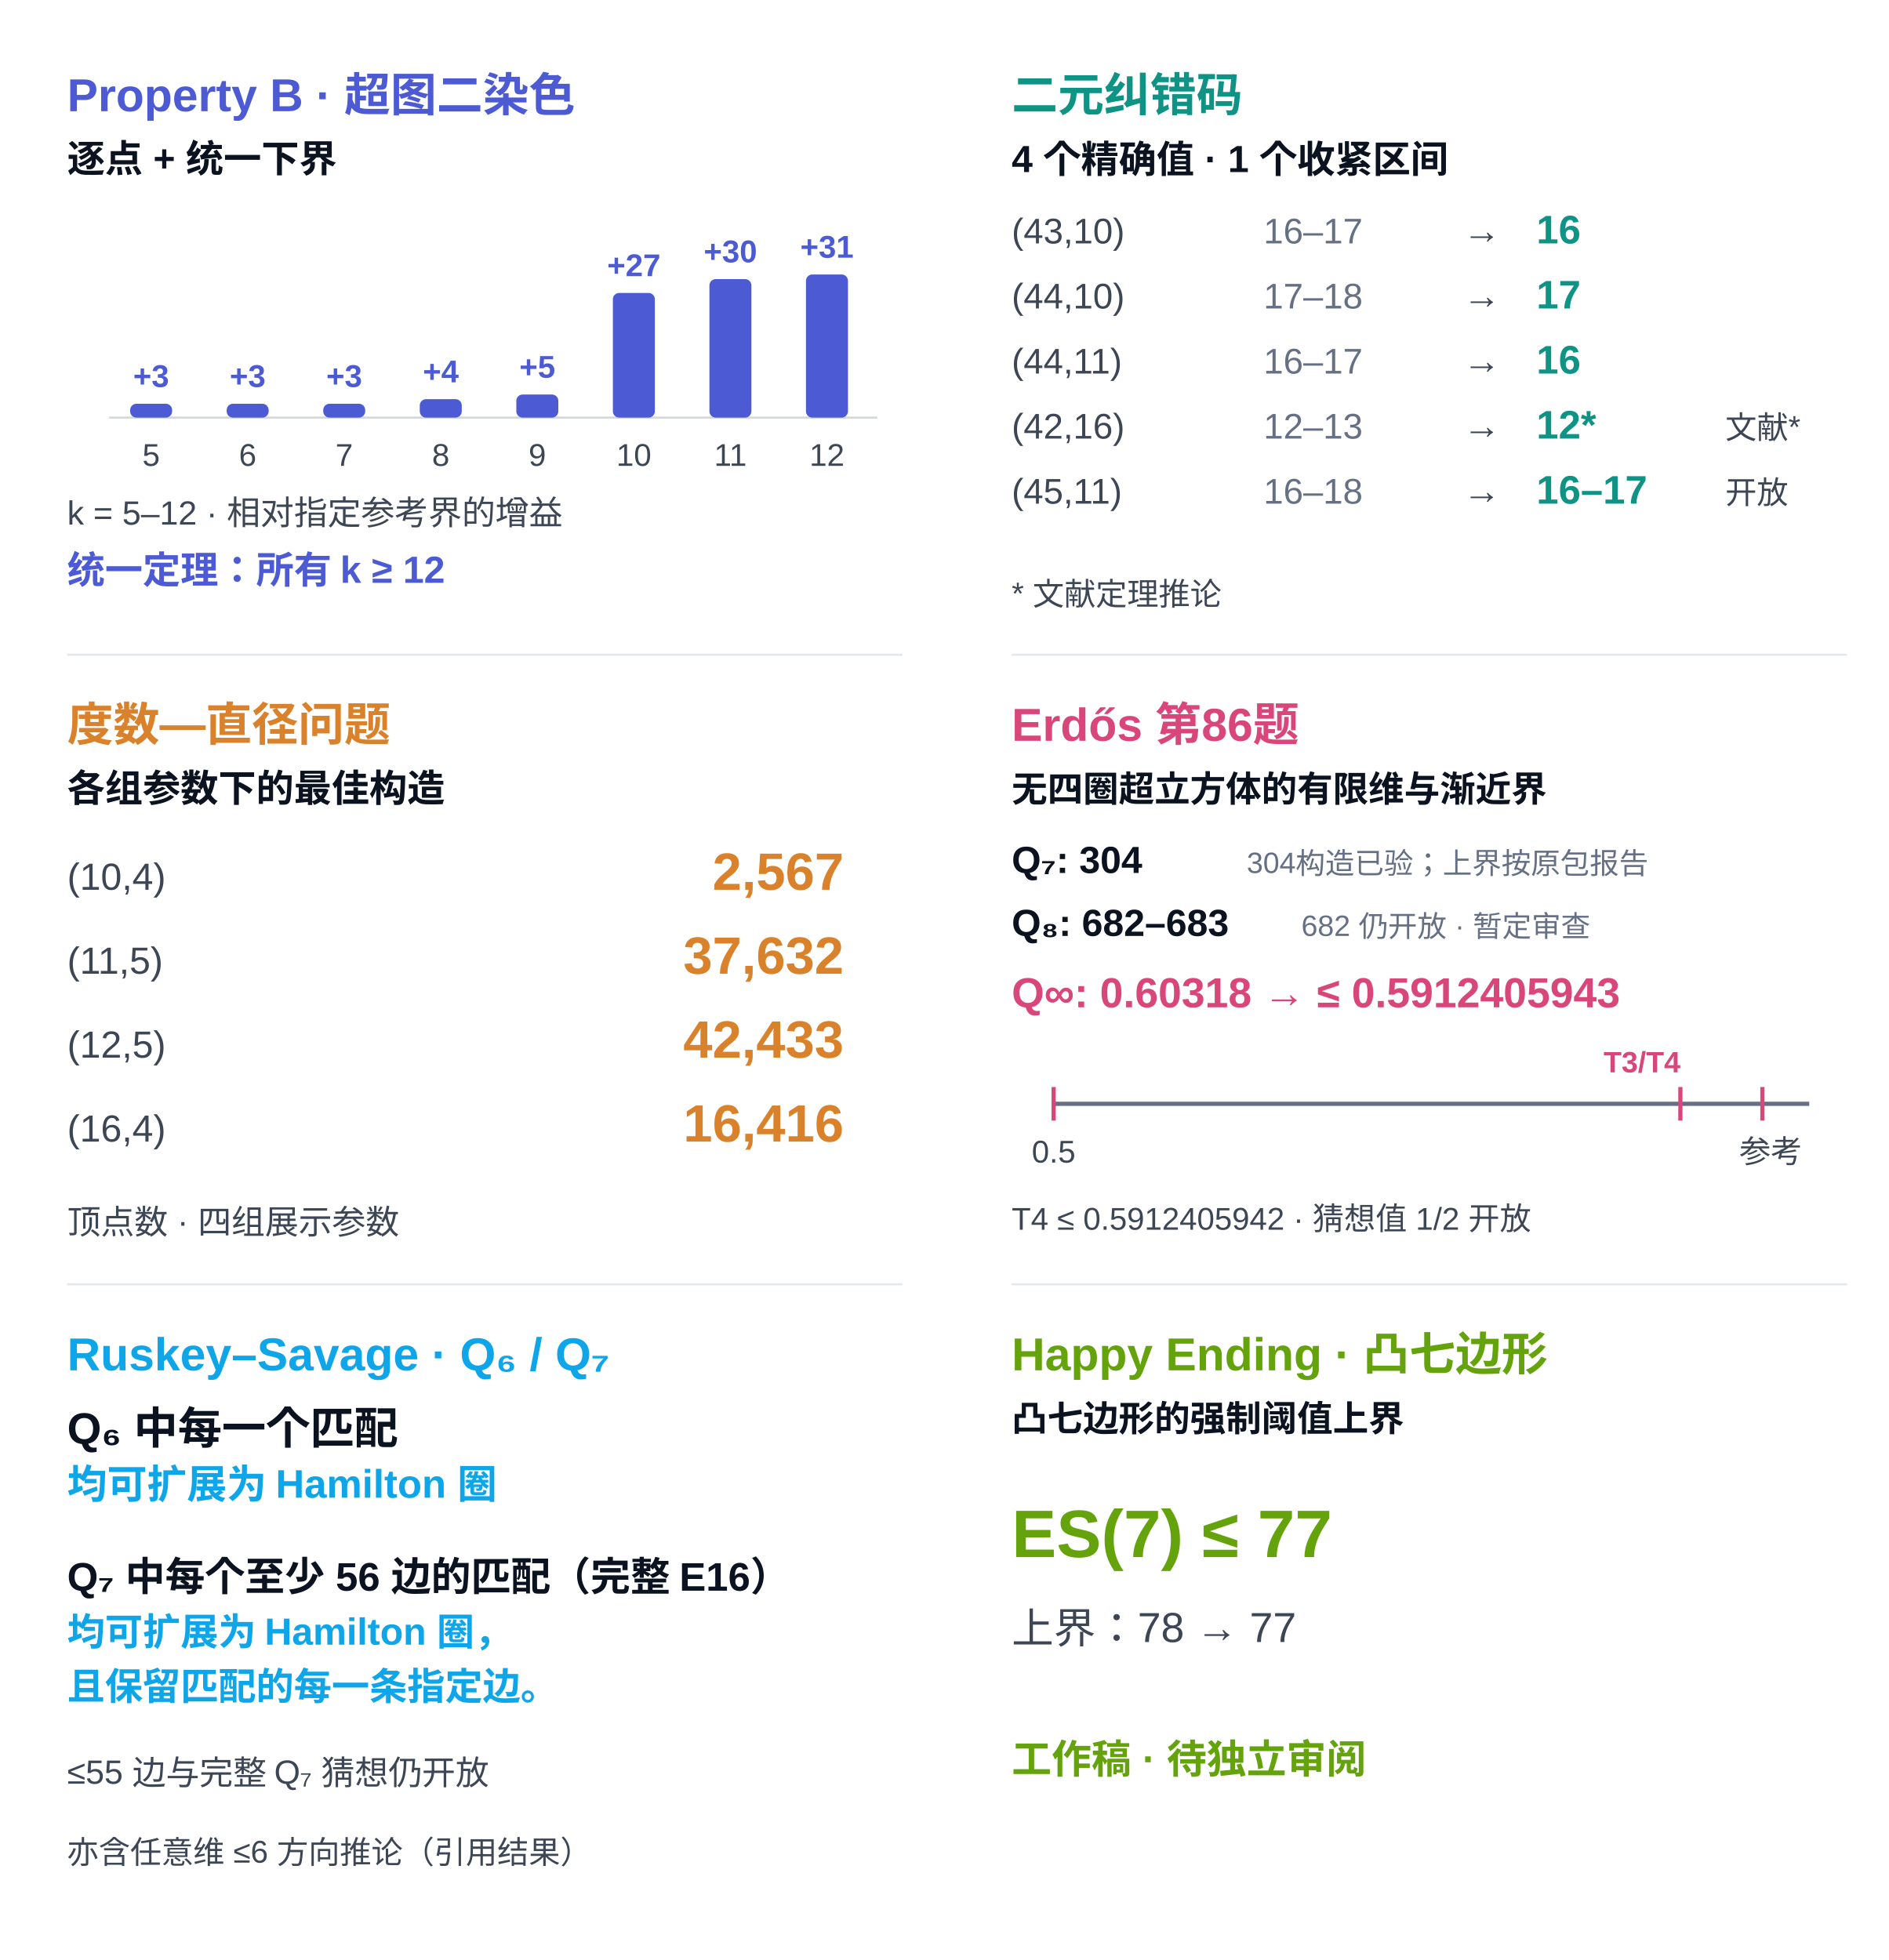
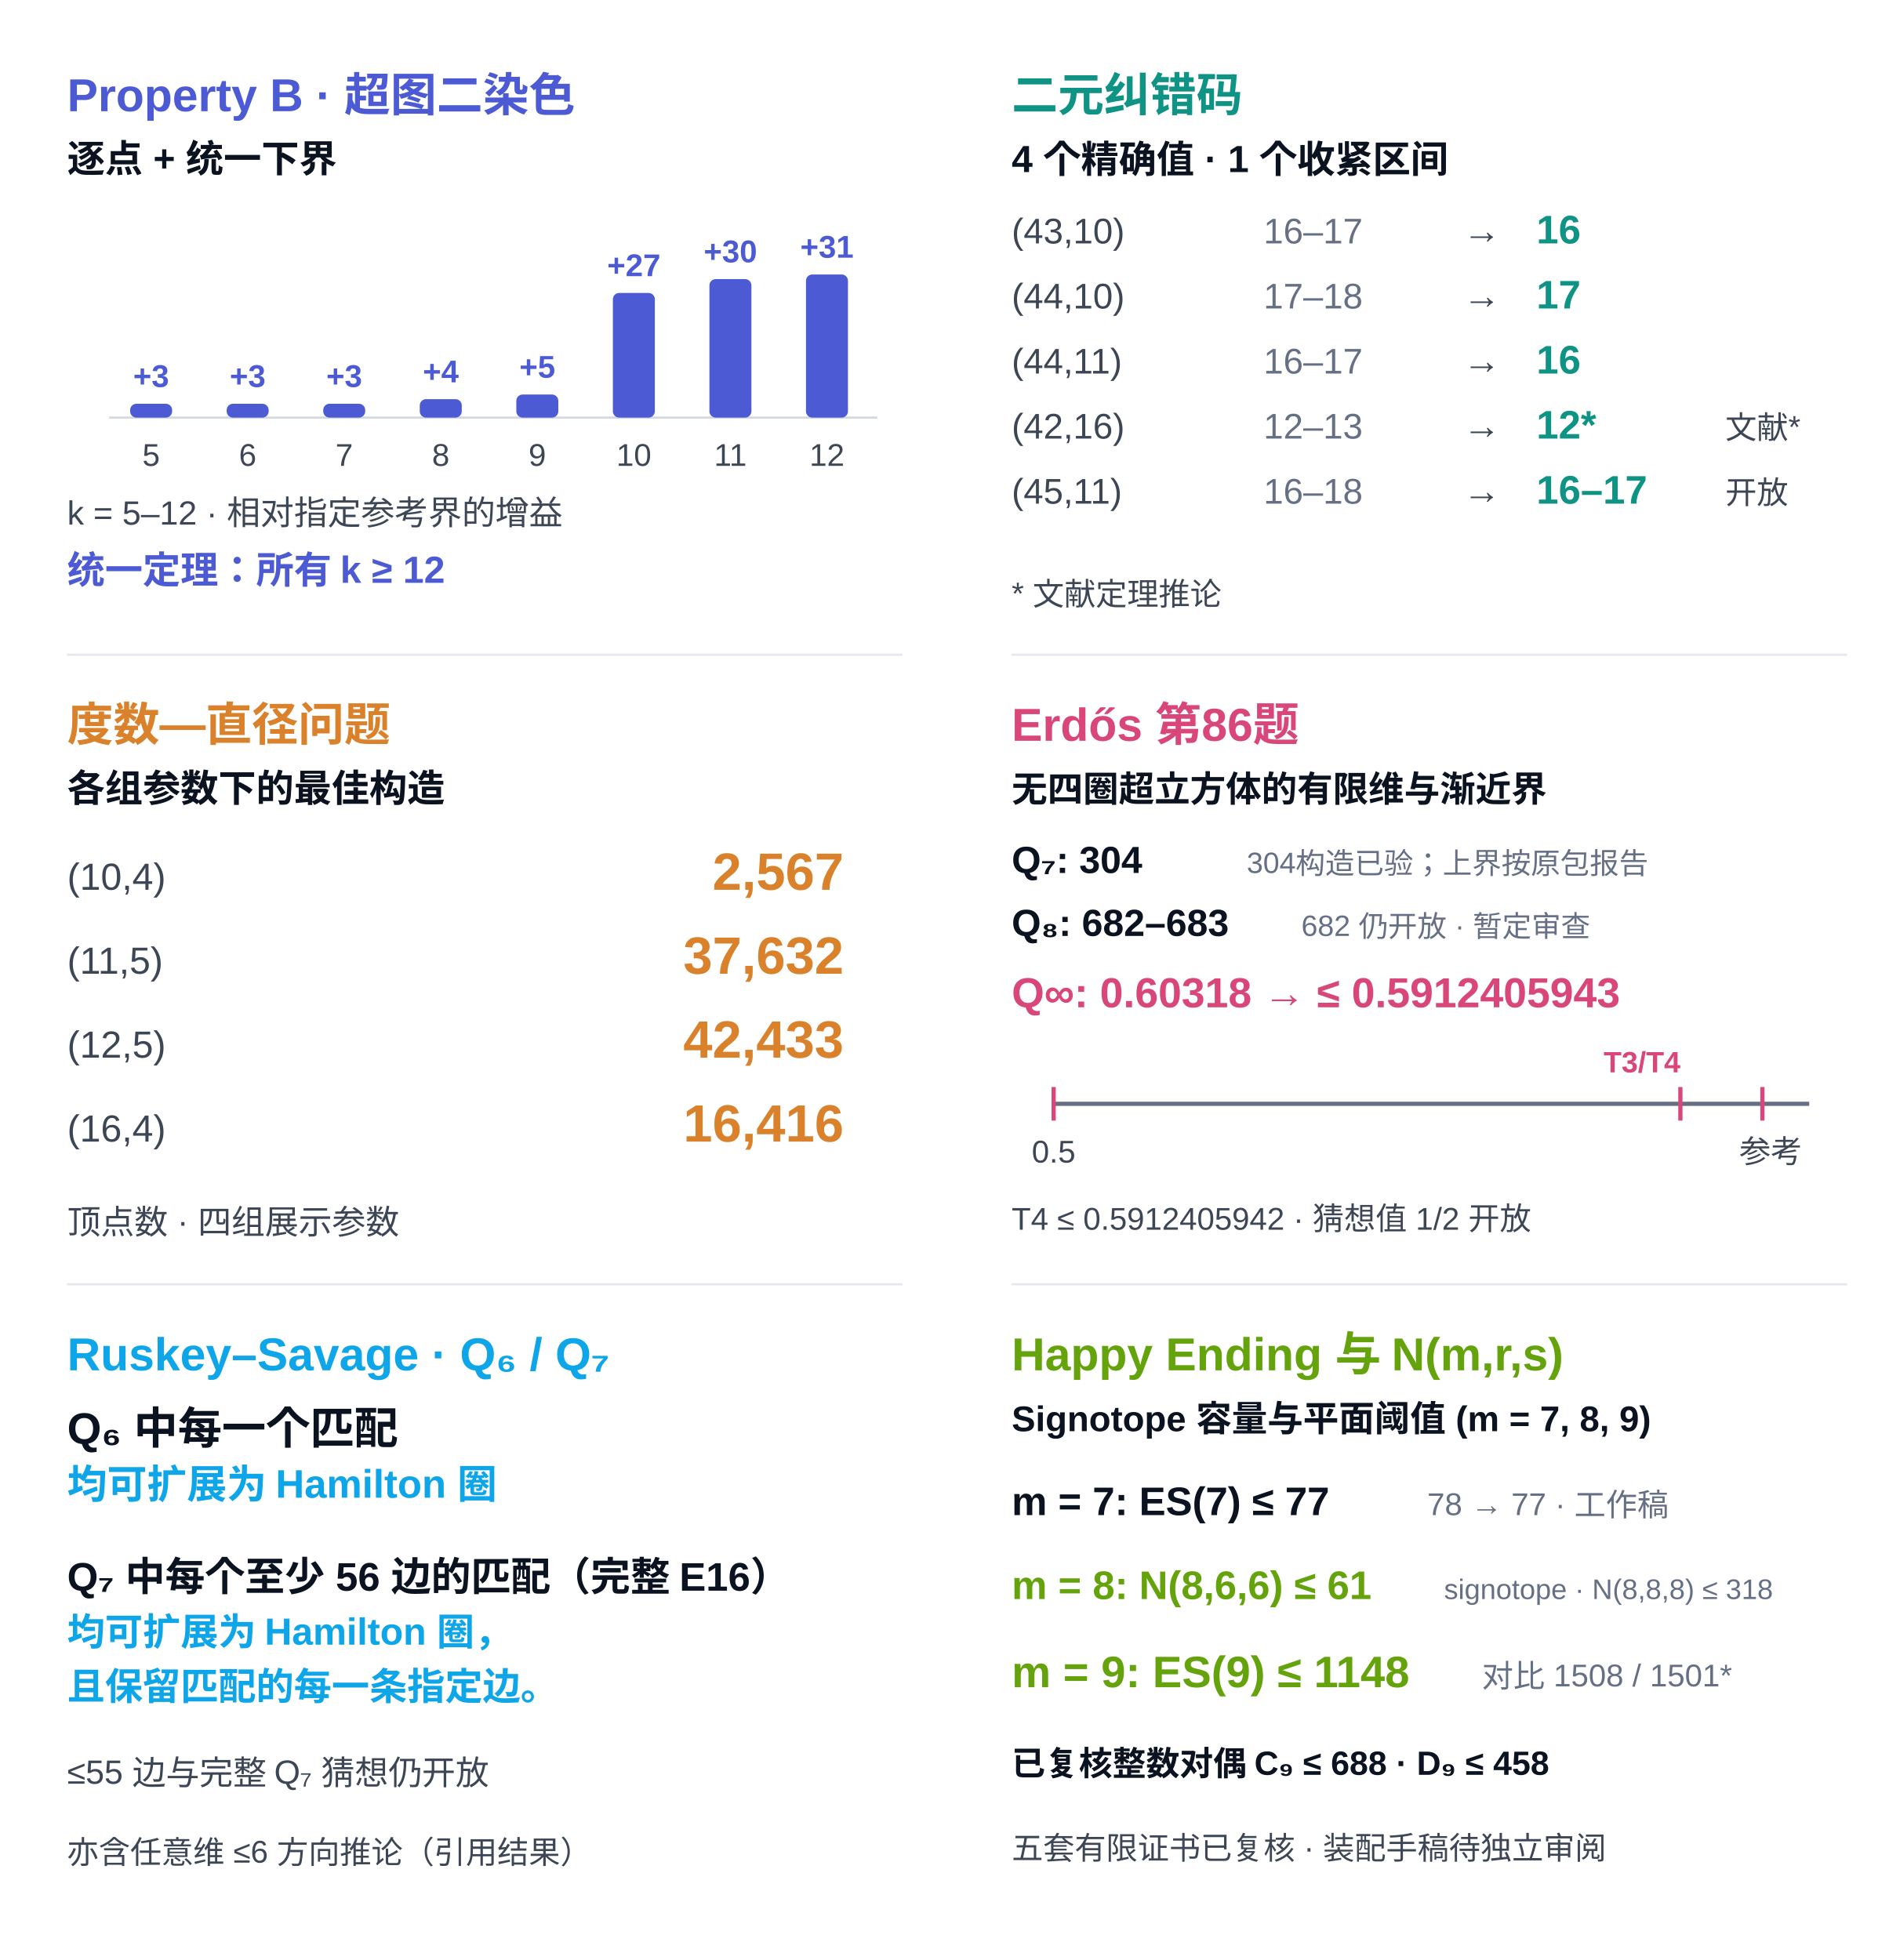
<svg xmlns="http://www.w3.org/2000/svg" width="900" height="934" viewBox="0 0 900 934" role="img">
  <rect width="900" height="934" fill="white" />
  <g font-family="Arial, PingFang SC, Microsoft YaHei, sans-serif">
    <text x="32" y="53" font-size="22" fill="#4C5BD4" font-weight="650" text-anchor="start">Property B · 超图二染色</text>
    <text x="32" y="82" font-size="18" fill="#0B1220" font-weight="550" text-anchor="start">逐点 + 统一下界</text>
    <line x1="52" y1="199" x2="418" y2="199" stroke="#D3D8E0" stroke-width="1" />
    <rect x="62" y="192.4" width="20" height="6.6" rx="3" fill="#4C5BD4" />
    <text x="72" y="184.4" font-size="15" fill="#4C5BD4" font-weight="600" text-anchor="middle">+3</text>
    <text x="72" y="222" font-size="15" fill="#3D4655" font-weight="400" text-anchor="middle">5</text>
    <rect x="108" y="192.4" width="20" height="6.6" rx="3" fill="#4C5BD4" />
    <text x="118" y="184.4" font-size="15" fill="#4C5BD4" font-weight="600" text-anchor="middle">+3</text>
    <text x="118" y="222" font-size="15" fill="#3D4655" font-weight="400" text-anchor="middle">6</text>
    <rect x="154" y="192.4" width="20" height="6.6" rx="3" fill="#4C5BD4" />
    <text x="164" y="184.4" font-size="15" fill="#4C5BD4" font-weight="600" text-anchor="middle">+3</text>
    <text x="164" y="222" font-size="15" fill="#3D4655" font-weight="400" text-anchor="middle">7</text>
    <rect x="200" y="190.2" width="20" height="8.8" rx="3" fill="#4C5BD4" />
    <text x="210" y="182.2" font-size="15" fill="#4C5BD4" font-weight="600" text-anchor="middle">+4</text>
    <text x="210" y="222" font-size="15" fill="#3D4655" font-weight="400" text-anchor="middle">8</text>
    <rect x="246" y="188.0" width="20" height="11.0" rx="3" fill="#4C5BD4" />
    <text x="256" y="180.0" font-size="15" fill="#4C5BD4" font-weight="600" text-anchor="middle">+5</text>
    <text x="256" y="222" font-size="15" fill="#3D4655" font-weight="400" text-anchor="middle">9</text>
    <rect x="292" y="139.6" width="20" height="59.4" rx="3" fill="#4C5BD4" />
    <text x="302" y="131.6" font-size="15" fill="#4C5BD4" font-weight="600" text-anchor="middle">+27</text>
    <text x="302" y="222" font-size="15" fill="#3D4655" font-weight="400" text-anchor="middle">10</text>
    <rect x="338" y="133.0" width="20" height="66.0" rx="3" fill="#4C5BD4" />
    <text x="348" y="125.0" font-size="15" fill="#4C5BD4" font-weight="600" text-anchor="middle">+30</text>
    <text x="348" y="222" font-size="15" fill="#3D4655" font-weight="400" text-anchor="middle">11</text>
    <rect x="384" y="130.8" width="20" height="68.2" rx="3" fill="#4C5BD4" />
    <text x="394" y="122.8" font-size="15" fill="#4C5BD4" font-weight="600" text-anchor="middle">+31</text>
    <text x="394" y="222" font-size="15" fill="#3D4655" font-weight="400" text-anchor="middle">12</text>
    <text x="32" y="250" font-size="16" fill="#3D4655" font-weight="400" text-anchor="start">k = 5–12 · 相对指定参考界的增益</text>
    <text x="32" y="278" font-size="18" fill="#4C5BD4" font-weight="550" text-anchor="start">统一定理：所有 k ≥ 12</text>
    <line x1="32" y1="312" x2="430" y2="312" stroke="#E4E7EC" stroke-width="1" />
    <text x="482" y="53" font-size="22" fill="#0E9384" font-weight="650" text-anchor="start">二元纠错码</text>
    <text x="482" y="82" font-size="18" fill="#0B1220" font-weight="550" text-anchor="start">4 个精确值 · 1 个收紧区间</text>
    <text x="482" y="116" font-size="17" fill="#3D4655" font-weight="400" text-anchor="start">(43,10)</text>
    <text x="602" y="116" font-size="17" fill="#667085" font-weight="400" text-anchor="start">16–17</text>
    <text x="697" y="116" font-size="18" fill="#3D4655" font-weight="400" text-anchor="start">→</text>
    <text x="732" y="116" font-size="19" fill="#0E9384" font-weight="650" text-anchor="start">16</text>
    <text x="822" y="116" font-size="15" fill="#3D4655" font-weight="400" text-anchor="start" />
    <text x="482" y="147" font-size="17" fill="#3D4655" font-weight="400" text-anchor="start">(44,10)</text>
    <text x="602" y="147" font-size="17" fill="#667085" font-weight="400" text-anchor="start">17–18</text>
    <text x="697" y="147" font-size="18" fill="#3D4655" font-weight="400" text-anchor="start">→</text>
    <text x="732" y="147" font-size="19" fill="#0E9384" font-weight="650" text-anchor="start">17</text>
    <text x="822" y="147" font-size="15" fill="#3D4655" font-weight="400" text-anchor="start" />
    <text x="482" y="178" font-size="17" fill="#3D4655" font-weight="400" text-anchor="start">(44,11)</text>
    <text x="602" y="178" font-size="17" fill="#667085" font-weight="400" text-anchor="start">16–17</text>
    <text x="697" y="178" font-size="18" fill="#3D4655" font-weight="400" text-anchor="start">→</text>
    <text x="732" y="178" font-size="19" fill="#0E9384" font-weight="650" text-anchor="start">16</text>
    <text x="822" y="178" font-size="15" fill="#3D4655" font-weight="400" text-anchor="start" />
    <text x="482" y="209" font-size="17" fill="#3D4655" font-weight="400" text-anchor="start">(42,16)</text>
    <text x="602" y="209" font-size="17" fill="#667085" font-weight="400" text-anchor="start">12–13</text>
    <text x="697" y="209" font-size="18" fill="#3D4655" font-weight="400" text-anchor="start">→</text>
    <text x="732" y="209" font-size="19" fill="#0E9384" font-weight="650" text-anchor="start">12*</text>
    <text x="822" y="209" font-size="15" fill="#3D4655" font-weight="400" text-anchor="start">文献*</text>
    <text x="482" y="240" font-size="17" fill="#3D4655" font-weight="400" text-anchor="start">(45,11)</text>
    <text x="602" y="240" font-size="17" fill="#667085" font-weight="400" text-anchor="start">16–18</text>
    <text x="697" y="240" font-size="18" fill="#3D4655" font-weight="400" text-anchor="start">→</text>
    <text x="732" y="240" font-size="19" fill="#0E9384" font-weight="650" text-anchor="start">16–17</text>
    <text x="822" y="240" font-size="15" fill="#3D4655" font-weight="400" text-anchor="start">开放</text>
    <text x="482" y="288" font-size="15" fill="#3D4655" font-weight="400" text-anchor="start">* 文献定理推论</text>
    <line x1="482" y1="312" x2="880" y2="312" stroke="#E4E7EC" stroke-width="1" />
    <text x="32" y="353" font-size="22" fill="#D9822B" font-weight="650" text-anchor="start">度数—直径问题</text>
    <text x="32" y="382" font-size="18" fill="#0B1220" font-weight="550" text-anchor="start">各组参数下的最佳构造</text>
    <text x="32" y="424" font-size="18" fill="#3D4655" font-weight="400" text-anchor="start">(10,4)</text>
    <text x="402" y="424" font-size="25" fill="#D9822B" font-weight="650" text-anchor="end">2,567</text>
    <text x="32" y="464" font-size="18" fill="#3D4655" font-weight="400" text-anchor="start">(11,5)</text>
    <text x="402" y="464" font-size="25" fill="#D9822B" font-weight="650" text-anchor="end">37,632</text>
    <text x="32" y="504" font-size="18" fill="#3D4655" font-weight="400" text-anchor="start">(12,5)</text>
    <text x="402" y="504" font-size="25" fill="#D9822B" font-weight="650" text-anchor="end">42,433</text>
    <text x="32" y="544" font-size="18" fill="#3D4655" font-weight="400" text-anchor="start">(16,4)</text>
    <text x="402" y="544" font-size="25" fill="#D9822B" font-weight="650" text-anchor="end">16,416</text>
    <text x="32" y="588" font-size="16" fill="#3D4655" font-weight="400" text-anchor="start">顶点数 · 四组展示参数</text>
    <line x1="32" y1="612" x2="430" y2="612" stroke="#E4E7EC" stroke-width="1" />
    <text x="482" y="353" font-size="22" fill="#D9467A" font-weight="650" text-anchor="start">Erdős 第86题</text>
    <text x="482" y="382" font-size="17" fill="#0B1220" font-weight="550" text-anchor="start">无四圈超立方体的有限维与渐近界</text>
    <text x="482" y="416" font-size="18" fill="#0B1220" font-weight="600" text-anchor="start">Q₇: 304</text>
    <text x="594" y="416" font-size="14" fill="#667085" font-weight="400" text-anchor="start">304构造已验；上界按原包报告</text>
    <text x="482" y="446" font-size="18" fill="#0B1220" font-weight="600" text-anchor="start">Q₈: 682–683</text>
    <text x="620" y="446" font-size="14" fill="#667085" font-weight="400" text-anchor="start">682 仍开放 · 暂定审查</text>
    <text x="482" y="480" font-size="20" fill="#D9467A" font-weight="650" text-anchor="start">Q∞: 0.60318 → ≤ 0.5912405943</text>
    <line x1="502.0" y1="526" x2="862.0" y2="526" stroke="#667085" stroke-width="2" />
    <line x1="502.0" y1="518" x2="502.0" y2="534" stroke="#D9467A" stroke-width="2" />
    <line x1="800.606" y1="518" x2="800.606" y2="534" stroke="#D9467A" stroke-width="2" />
    <line x1="839.68" y1="518" x2="839.68" y2="534" stroke="#D9467A" stroke-width="2" />
    <text x="502.0" y="554" font-size="15" fill="#3D4655" font-weight="400" text-anchor="middle">0.5</text>
    <text x="800.606" y="511" font-size="14" fill="#D9467A" font-weight="600" text-anchor="end">T3/T4</text>
    <text x="843.68" y="554" font-size="15" fill="#3D4655" font-weight="400" text-anchor="middle">参考</text>
    <text x="482" y="586" font-size="15" fill="#3D4655" font-weight="400" text-anchor="start">T4 ≤ 0.5912405942 · 猜想值 1/2 开放</text>
    <line x1="482" y1="612" x2="880" y2="612" stroke="#E4E7EC" stroke-width="1" />
    <text x="32" y="653" font-size="22" fill="#0EA5E9" font-weight="650" text-anchor="start">Ruskey–Savage · Q₆ / Q₇</text>
    <text x="32" y="688" font-size="21" fill="#0B1220" font-weight="600" text-anchor="start">Q₆ 中每一个匹配</text>
    <text x="32" y="714" font-size="19" fill="#0EA5E9" font-weight="600" text-anchor="start">均可扩展为 Hamilton 圈</text>
    <text x="32" y="758" font-size="19" fill="#0B1220" font-weight="600" text-anchor="start">Q₇ 中每个至少 56 边的匹配（完整 E16）</text>
    <text x="32" y="784" font-size="18" fill="#0EA5E9" font-weight="600" text-anchor="start">均可扩展为 Hamilton 圈，</text>
    <text x="32" y="810" font-size="18" fill="#0EA5E9" font-weight="600" text-anchor="start">且保留匹配的每一条指定边。</text>
    <text x="32" y="850" font-size="16" fill="#3D4655" font-weight="400" text-anchor="start">≤55 边与完整 Q₇ 猜想仍开放</text>
    <text x="32" y="888" font-size="15" fill="#3D4655" font-weight="400" text-anchor="start">亦含任意维 ≤6 方向推论（引用结果）</text>
-     <text x="482" y="653" font-size="22" fill="#65A30D" font-weight="650" text-anchor="start">Happy Ending · 凸七边形</text>
-     <text x="482" y="682" font-size="17" fill="#0B1220" font-weight="550" text-anchor="start">凸七边形的强制阈值上界</text>
-     <text x="482" y="742" font-size="32" fill="#65A30D" font-weight="650" text-anchor="start">ES(7) ≤ 77</text>
-     <text x="482" y="783" font-size="20" fill="#3D4655" font-weight="400" text-anchor="start">上界：78 → 77</text>
-     <text x="482" y="845" font-size="19" fill="#65A30D" font-weight="650" text-anchor="start">工作稿 · 待独立审阅</text>
+     <text x="482" y="653" font-size="22" fill="#65A30D" font-weight="650" text-anchor="start">Happy Ending 与 N(m,r,s)</text>
+     <text x="482" y="682" font-size="17" fill="#0B1220" font-weight="550" text-anchor="start">Signotope 容量与平面阈值 (m = 7, 8, 9)</text>
+     <text x="482" y="722" font-size="19" fill="#0B1220" font-weight="600" text-anchor="start">m = 7: ES(7) ≤ 77</text>
+     <text x="680" y="722" font-size="15" fill="#667085" font-weight="400" text-anchor="start">78 → 77 · 工作稿</text>
+     <text x="482" y="762" font-size="19" fill="#65A30D" font-weight="650" text-anchor="start">m = 8: N(8,6,6) ≤ 61</text>
+     <text x="688" y="762" font-size="13.5" fill="#667085" font-weight="400" text-anchor="start">signotope · N(8,8,8) ≤ 318</text>
+     <text x="482" y="804" font-size="21" fill="#65A30D" font-weight="650" text-anchor="start">m = 9: ES(9) ≤ 1148</text>
+     <text x="706" y="804" font-size="15" fill="#667085" font-weight="400" text-anchor="start">对比 1508 / 1501*</text>
+     <text x="482" y="846" font-size="16" fill="#0B1220" font-weight="550" text-anchor="start">已复核整数对偶 C₉ ≤ 688 · D₉ ≤ 458</text>
+     <text x="482" y="886" font-size="15" fill="#3D4655" font-weight="400" text-anchor="start">五套有限证书已复核 · 装配手稿待独立审阅</text>
  </g>
</svg>
